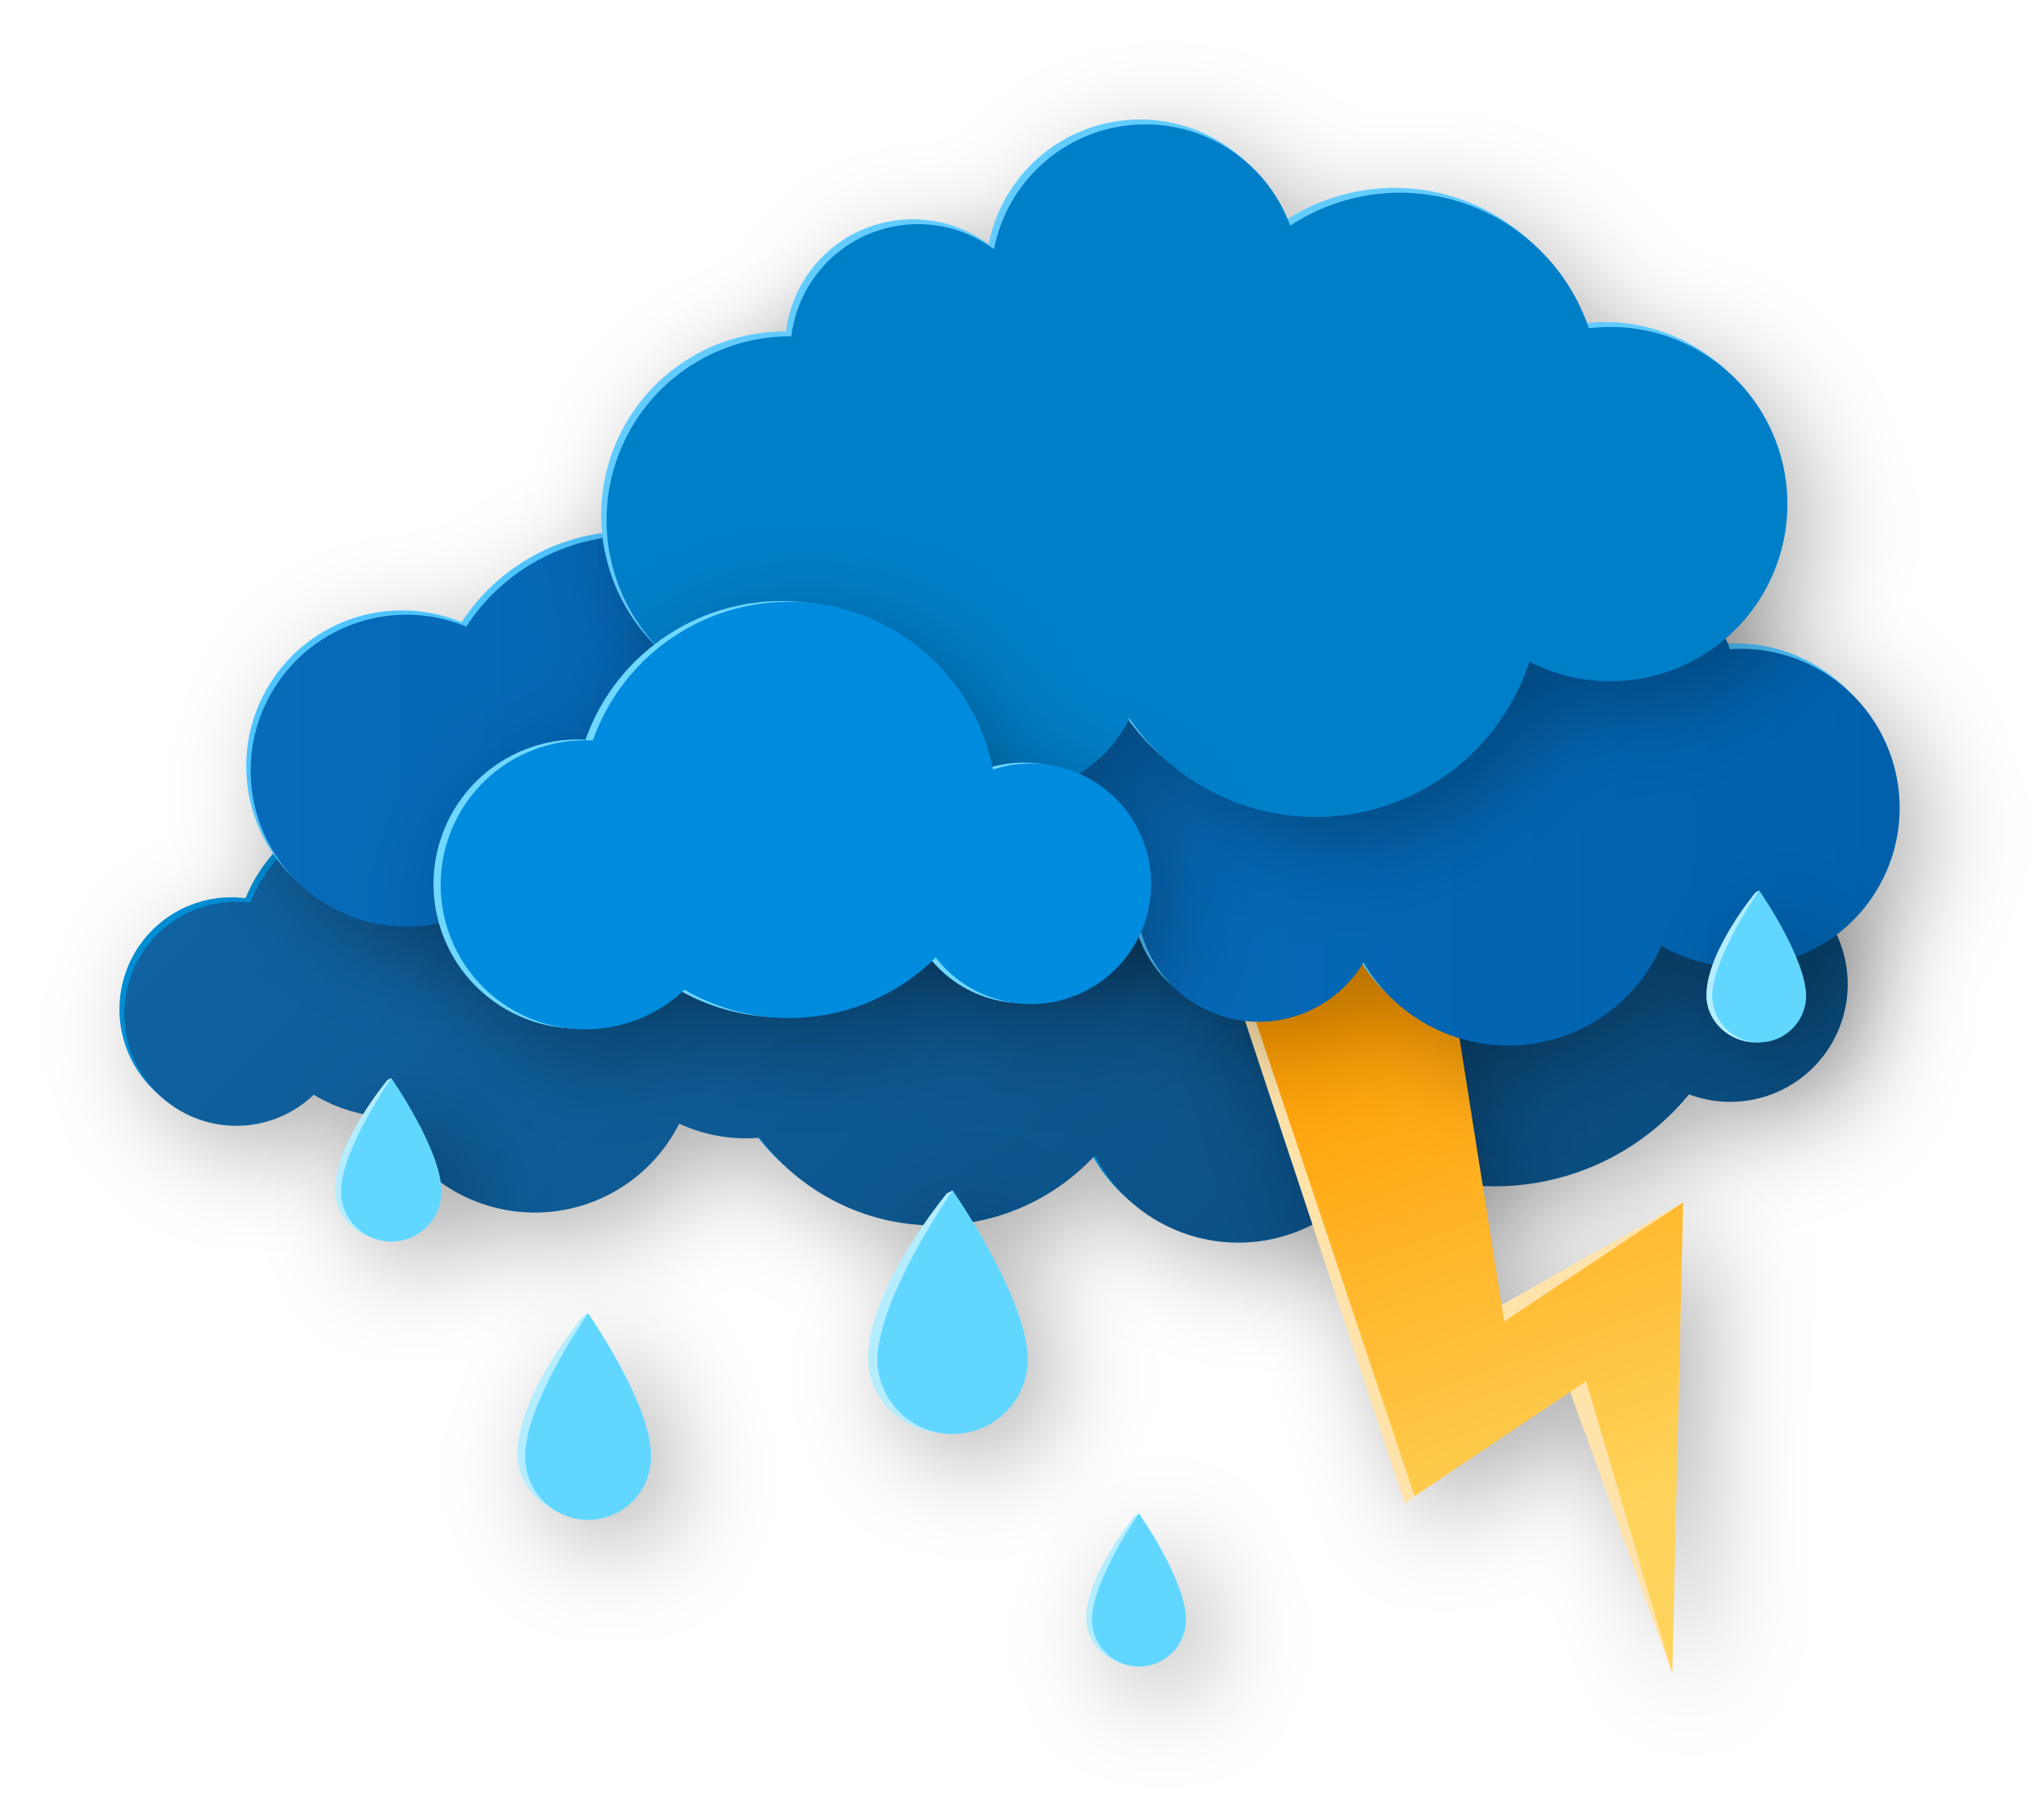
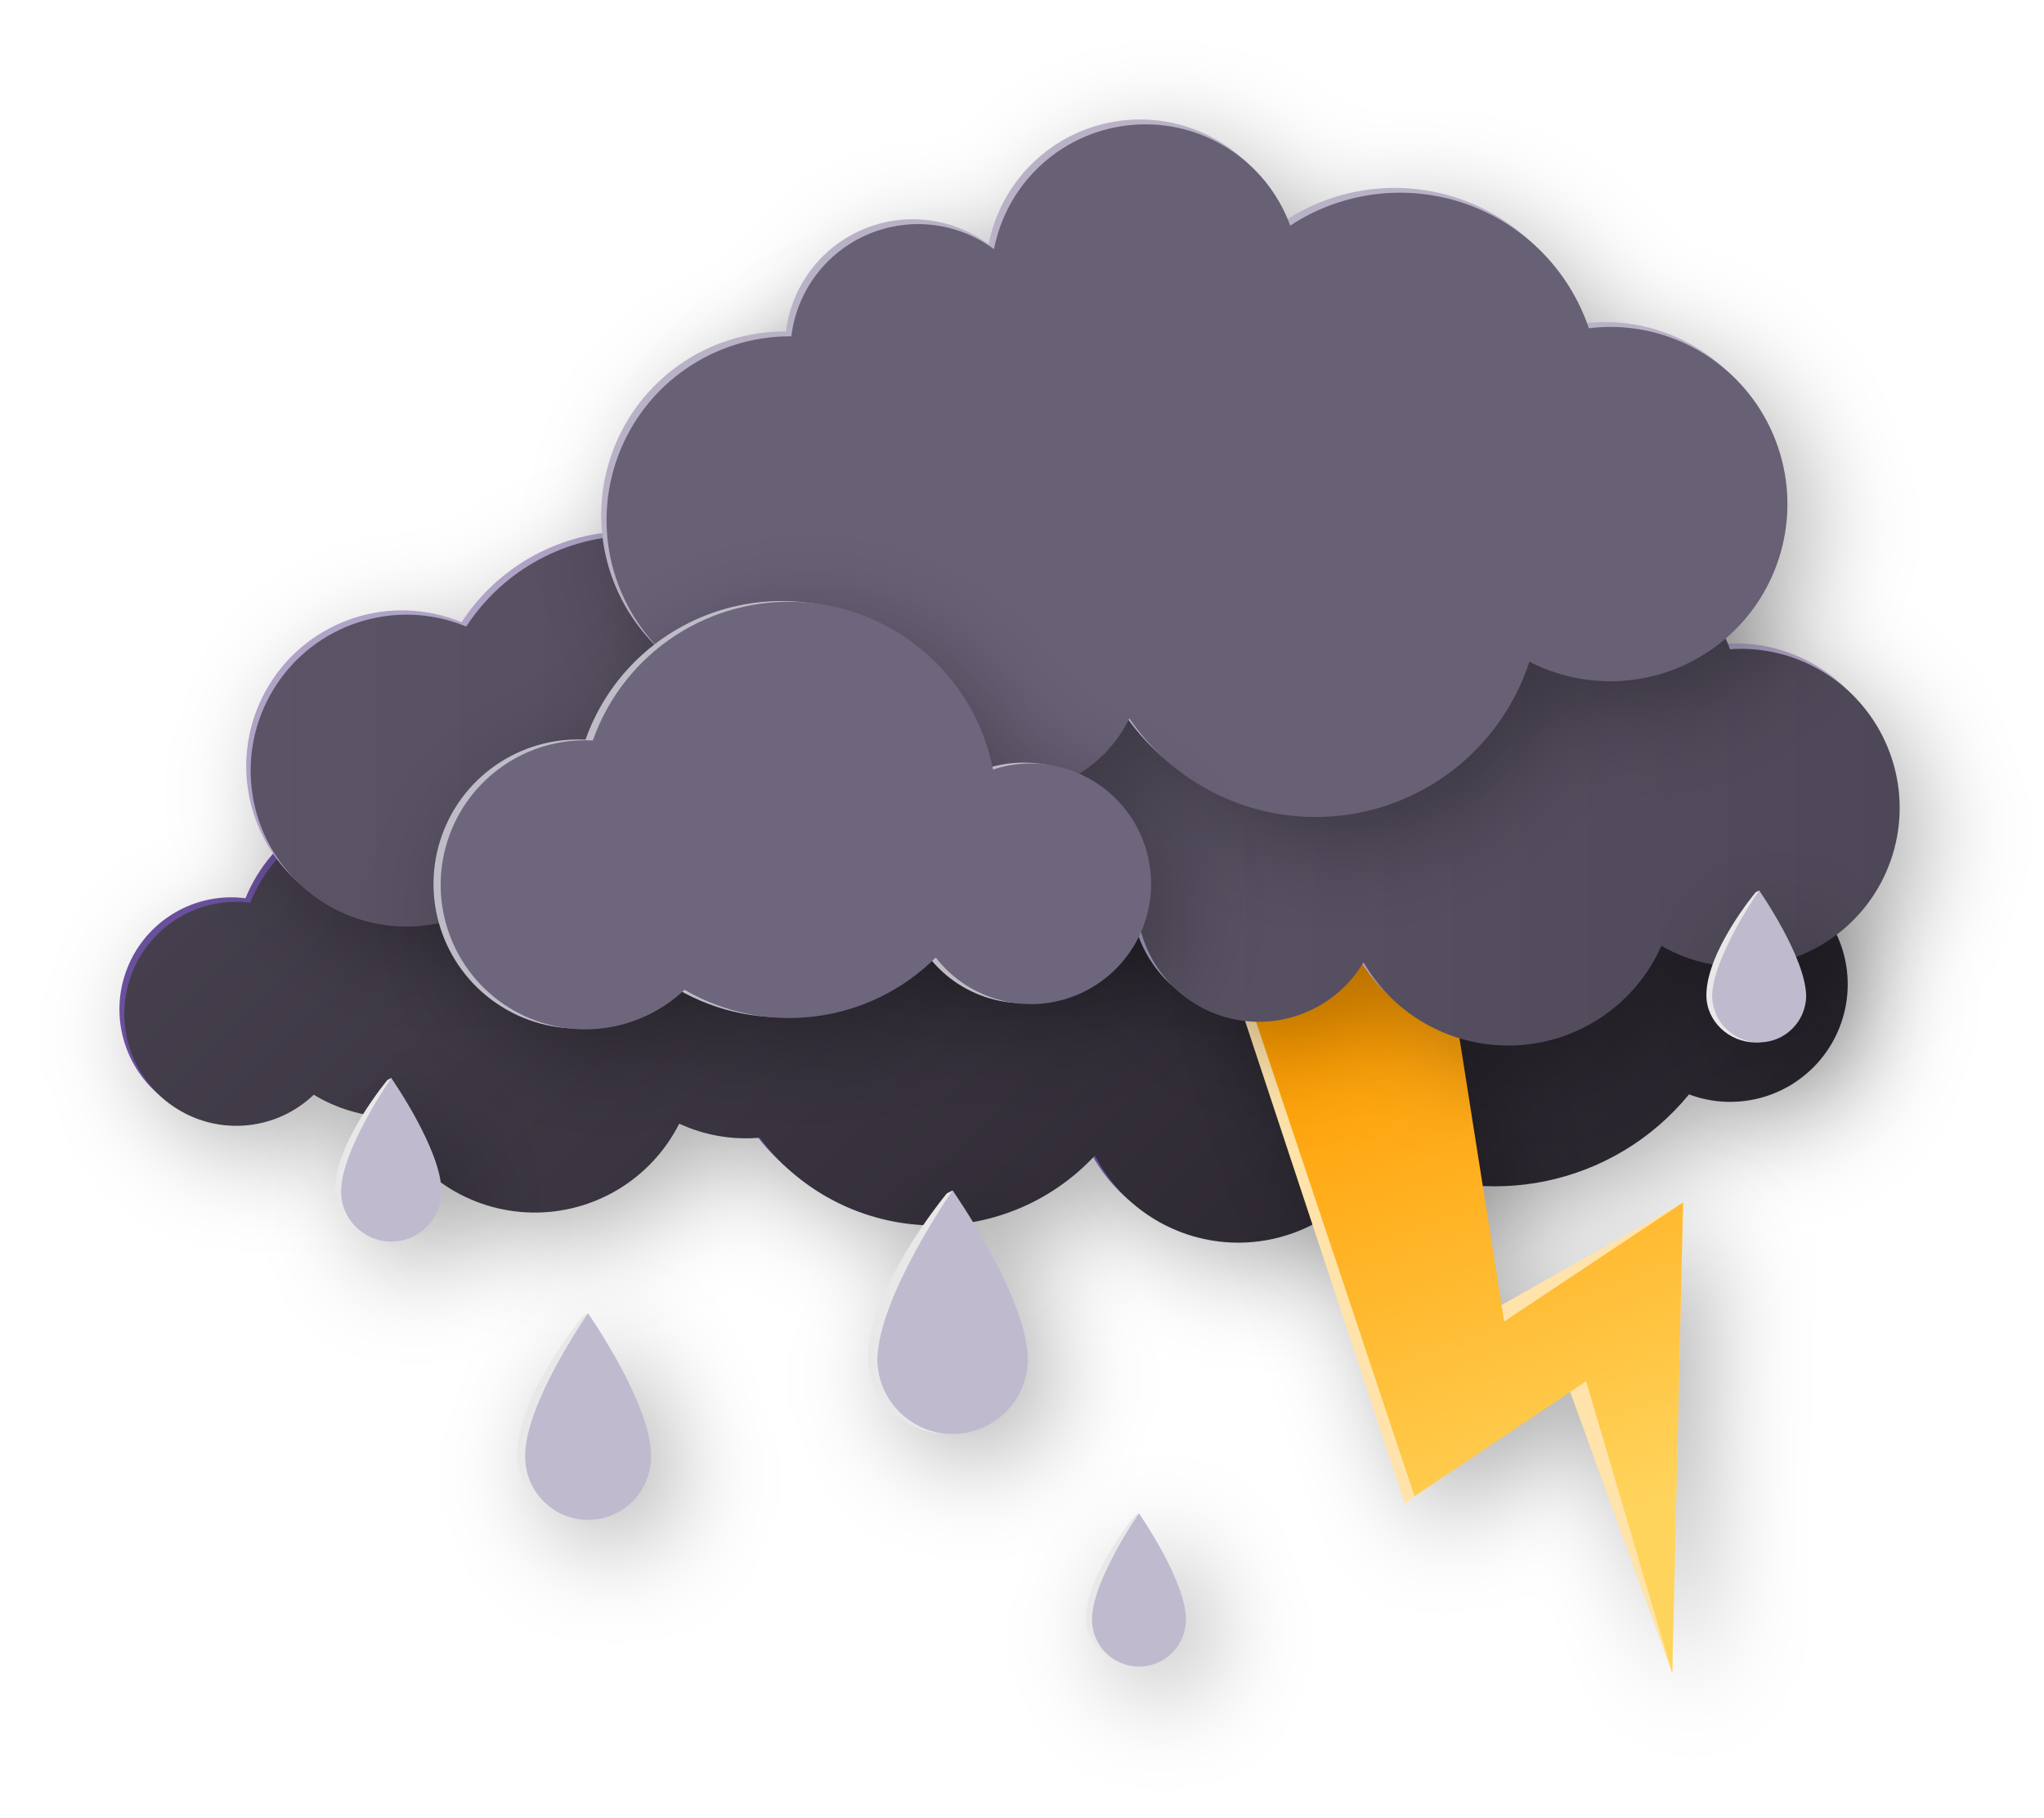
<svg xmlns="http://www.w3.org/2000/svg" xmlns:xlink="http://www.w3.org/1999/xlink" width="492.83" height="438.11" version="1.1" viewBox="0 0 492.83 438.11">
  <defs>
    <style>.cls-1 {
        fill: #008dd4;
      }

      .cls-2 {
        fill: url(#linear-gradient);
      }

      .cls-3 {
        fill: #4fc5ff;
      }

      .cls-4 {
        fill: url(#linear-gradient-2);
      }

      .cls-5 {
        fill: #ffe3ab;
      }

      .cls-6 {
        fill: url(#linear-gradient-3);
      }

      .cls-7 {
        fill: url(#linear-gradient-4);
      }

      .cls-8 {
        fill: #63ccff;
      }

      .cls-9 {
        fill: #007fc9;
      }

      .cls-10 {
        fill: #6ed8ff;
      }

      .cls-11 {
        fill: #008cde;
      }

      .cls-12 {
        fill: #b3edff;
      }

      .cls-13 {
        fill: #61d7ff;
      }</style>
    <linearGradient id="linear-gradient" x1="116.11" x2="331.8" y1="89.46" y2="305.15" gradientUnits="userSpaceOnUse">
-       <stop stop-color="#1062a1" offset="0" />
-       <stop stop-color="#0a4d80" offset="1" />
+       <stop stop-color="#1062a1" style="stop-color:#453f4d" offset="0" />
+       <stop stop-color="#0a4d80" style="stop-color:#28242c" offset="1" />
    </linearGradient>
    <linearGradient id="linear-gradient-2" x1="31.73" x2="294.48" y1="119.4" y2="119.4" gradientUnits="userSpaceOnUse">
-       <stop stop-color="#076bba" offset="0" />
-       <stop stop-color="#0060ab" offset="1" />
+       <stop stop-color="#076bba" style="stop-color:#5b5466" offset="0" />
+       <stop stop-color="#0060ab" style="stop-color:#4e4757" offset="1" />
    </linearGradient>
    <linearGradient id="linear-gradient-3" x1="45.6" x2="-30.42" y1="-222.11" y2="-336.79" gradientTransform="matrix(.97 .23 -.23 .97 264.83 541.99)" gradientUnits="userSpaceOnUse">
      <stop stop-color="#ffd45c" offset="0" />
      <stop stop-color="#ff9d00" offset="1" />
    </linearGradient>
    <linearGradient id="linear-gradient-4" x1="213.34" x2="429.25" y1="154.93" y2="154.93" xlink:href="#linear-gradient-2" />
-     <filter id="filter108" x="-.101" y="-.171" width="1.222" height="1.378" color-interpolation-filters="sRGB">
+     <filter id="filter108" x="-.101" y="-.171" width="1.222" height="1.378" style="color-interpolation-filters:sRGB">
      <feFlood flood-color="rgb(0,0,0)" flood-opacity=".302" result="flood" />
      <feComposite in="flood" in2="SourceGraphic" operator="in" result="composite1" />
      <feGaussianBlur in="composite1" result="blur" stdDeviation="12" />
      <feOffset dx="6" dy="6" result="offset" />
      <feComposite in="SourceGraphic" in2="offset" result="composite2" />
    </filter>
-     <filter id="filter120" x="-.166" y="-.279" width="1.368" height="1.616" color-interpolation-filters="sRGB">
+     <filter id="filter120" x="-.166" y="-.279" width="1.368" height="1.616" style="color-interpolation-filters:sRGB">
      <feFlood flood-color="rgb(0,0,0)" flood-opacity=".302" result="flood" />
      <feComposite in="flood" in2="SourceGraphic" operator="in" result="composite1" />
      <feGaussianBlur in="composite1" result="blur" stdDeviation="12" />
      <feOffset dx="6" dy="6" result="offset" />
      <feComposite in="SourceGraphic" in2="offset" result="composite2" />
    </filter>
-     <filter id="filter132" x="-.109" y="-.184" width="1.241" height="1.405" color-interpolation-filters="sRGB">
+     <filter id="filter132" x="-.109" y="-.184" width="1.241" height="1.405" style="color-interpolation-filters:sRGB">
      <feFlood flood-color="rgb(0,0,0)" flood-opacity=".302" result="flood" />
      <feComposite in="flood" in2="SourceGraphic" operator="in" result="composite1" />
      <feGaussianBlur in="composite1" result="blur" stdDeviation="12" />
      <feOffset dx="6" dy="6" result="offset" />
      <feComposite in="SourceGraphic" in2="offset" result="composite2" />
    </filter>
-     <filter id="filter144" x="-.132" y="-.209" width="1.292" height="1.461" color-interpolation-filters="sRGB">
+     <filter id="filter144" x="-.132" y="-.209" width="1.292" height="1.461" style="color-interpolation-filters:sRGB">
      <feFlood flood-color="rgb(0,0,0)" flood-opacity=".302" result="flood" />
      <feComposite in="flood" in2="SourceGraphic" operator="in" result="composite1" />
      <feGaussianBlur in="composite1" result="blur" stdDeviation="12" />
      <feOffset dx="6" dy="6" result="offset" />
      <feComposite in="SourceGraphic" in2="offset" result="composite2" />
    </filter>
-     <filter id="filter156" x="-.069" y="-.131" width="1.153" height="1.289" color-interpolation-filters="sRGB">
+     <filter id="filter156" x="-.069" y="-.131" width="1.153" height="1.289" style="color-interpolation-filters:sRGB">
      <feFlood flood-color="rgb(0,0,0)" flood-opacity=".302" result="flood" />
      <feComposite in="flood" in2="SourceGraphic" operator="in" result="composite1" />
      <feGaussianBlur in="composite1" result="blur" stdDeviation="12" />
      <feOffset dx="6" dy="6" result="offset" />
      <feComposite in="SourceGraphic" in2="offset" result="composite2" />
    </filter>
-     <filter id="filter186" x="-.253" y="-.158" width="1.559" height="1.349" color-interpolation-filters="sRGB">
+     <filter id="filter186" x="-.253" y="-.158" width="1.559" height="1.349" style="color-interpolation-filters:sRGB">
      <feFlood flood-color="rgb(0,0,0)" flood-opacity=".302" result="flood" />
      <feComposite in="flood" in2="SourceGraphic" operator="in" result="composite1" />
      <feGaussianBlur in="composite1" result="blur" stdDeviation="12" />
      <feOffset dx="6" dy="6" result="offset" />
      <feComposite in="SourceGraphic" in2="offset" result="composite2" />
    </filter>
-     <filter id="filter216" x="-1.197" y="-.786" width="3.643" height="2.737" color-interpolation-filters="sRGB">
+     <filter id="filter216" x="-1.197" y="-.786" width="3.643" height="2.737" style="color-interpolation-filters:sRGB">
      <feFlood flood-color="rgb(0,0,0)" flood-opacity=".302" result="flood" />
      <feComposite in="flood" in2="SourceGraphic" operator="in" result="composite1" />
      <feGaussianBlur in="composite1" result="blur" stdDeviation="12" />
      <feOffset dx="6" dy="6" result="offset" />
      <feComposite in="SourceGraphic" in2="offset" result="composite2" />
    </filter>
-     <filter id="filter228" x="-.748" y="-.49" width="2.651" height="2.083" color-interpolation-filters="sRGB">
+     <filter id="filter228" x="-.748" y="-.49" width="2.651" height="2.083" style="color-interpolation-filters:sRGB">
      <feFlood flood-color="rgb(0,0,0)" flood-opacity=".302" result="flood" />
      <feComposite in="flood" in2="SourceGraphic" operator="in" result="composite1" />
      <feGaussianBlur in="composite1" result="blur" stdDeviation="12" />
      <feOffset dx="6" dy="6" result="offset" />
      <feComposite in="SourceGraphic" in2="offset" result="composite2" />
    </filter>
-     <filter id="filter240" x="-1.197" y="-.78" width="3.643" height="2.722" color-interpolation-filters="sRGB">
+     <filter id="filter240" x="-1.197" y="-.78" width="3.643" height="2.722" style="color-interpolation-filters:sRGB">
      <feFlood flood-color="rgb(0,0,0)" flood-opacity=".302" result="flood" />
      <feComposite in="flood" in2="SourceGraphic" operator="in" result="composite1" />
      <feGaussianBlur in="composite1" result="blur" stdDeviation="12" />
      <feOffset dx="6" dy="6" result="offset" />
      <feComposite in="SourceGraphic" in2="offset" result="composite2" />
    </filter>
-     <filter id="filter252" x="-.894" y="-.578" width="2.975" height="2.277" color-interpolation-filters="sRGB">
+     <filter id="filter252" x="-.894" y="-.578" width="2.975" height="2.277" style="color-interpolation-filters:sRGB">
      <feFlood flood-color="rgb(0,0,0)" flood-opacity=".302" result="flood" />
      <feComposite in="flood" in2="SourceGraphic" operator="in" result="composite1" />
      <feGaussianBlur in="composite1" result="blur" stdDeviation="12" />
      <feOffset dx="6" dy="6" result="offset" />
      <feComposite in="SourceGraphic" in2="offset" result="composite2" />
    </filter>
-     <filter id="filter264" x="-1.121" y="-.73" width="3.477" height="2.613" color-interpolation-filters="sRGB">
+     <filter id="filter264" x="-1.121" y="-.73" width="3.477" height="2.613" style="color-interpolation-filters:sRGB">
      <feFlood flood-color="rgb(0,0,0)" flood-opacity=".302" result="flood" />
      <feComposite in="flood" in2="SourceGraphic" operator="in" result="composite1" />
      <feGaussianBlur in="composite1" result="blur" stdDeviation="12" />
      <feOffset dx="6" dy="6" result="offset" />
      <feComposite in="SourceGraphic" in2="offset" result="composite2" />
    </filter>
-     <linearGradient id="linearGradient284" x1="31.73" x2="294.48" y1="119.4" y2="119.4" gradientUnits="userSpaceOnUse" xlink:href="#linear-gradient-2" />
+     <linearGradient id="linearGradient1571" x1="31.675" x2="294.48" y1="119.37" y2="119.37" gradientUnits="userSpaceOnUse">
+       <stop style="stop-color:#5b5466" offset="0" />
+       <stop style="stop-color:#4e4757" offset="1" />
+     </linearGradient>
  </defs>
  <g transform="translate(28.758 28.801)" data-name="Layer 2">
    <g id="_Layer_" data-name="&lt;Layer&gt;">
-       <g filter="url(#filter156)">
-         <path class="cls-1" d="m388.64 179.08a60.51 60.51 0 0 0-21.43-31.38 71.82 71.82 0 0 0-132.84-54.44c-2.07-0.27-4.17-0.48-6.31-0.57a73 73 0 0 0-61.64 29.23 39 39 0 0 0-53.34 34.62 38.3 38.3 0 0 0 1 10.32 27.06 27.06 0 0 0-18.64 12.57 37.59 37.59 0 0 0-65 8.29c-0.72-0.07-1.45-0.16-2.2-0.2a27 27 0 1 0 17.47 46.48 37.52 37.52 0 0 0 17.73 5.39 39 39 0 0 0 70.38 1.61 37.94 37.94 0 0 0 19.41 3.37 52.67 52.67 0 0 0 80.8 4.31 39 39 0 0 0 68.83 0.7 60.37 60.37 0 0 0 74.51-15.46 28.32 28.32 0 1 0 11.27-54.82z" />
-         <path class="cls-2" d="m389.75 180.2a60.54 60.54 0 0 0-21.42-31.38 71.82 71.82 0 0 0-132.84-54.45c-2.08-0.26-4.18-0.46-6.31-0.55a73 73 0 0 0-61.65 29.18 39.59 39.59 0 0 0-12.66-2.73 39.07 39.07 0 0 0-40.68 37.34 39.89 39.89 0 0 0 1 10.32 27.12 27.12 0 0 0-18.63 12.59 37.57 37.57 0 0 0-65 8.29c-0.72-0.09-1.46-0.19-2.19-0.21a27 27 0 1 0 17.52 46.48 37.56 37.56 0 0 0 17.73 5.4 39 39 0 0 0 70.39 1.57 38.14 38.14 0 0 0 19.41 3.39 52.67 52.67 0 0 0 80.8 4.31 39 39 0 0 0 68.81 0.7 60.47 60.47 0 0 0 74.45-15.45 28.33 28.33 0 1 0 11.27-54.83z" fill="url(#linear-gradient)" />
+       <g style="filter:url(#filter156)">
+         <path class="cls-1" d="m388.64 179.08a60.51 60.51 0 0 0-21.43-31.38 71.82 71.82 0 0 0-132.84-54.44c-2.07-0.27-4.17-0.48-6.31-0.57a73 73 0 0 0-61.64 29.23 39 39 0 0 0-53.34 34.62 38.3 38.3 0 0 0 1 10.32 27.06 27.06 0 0 0-18.64 12.57 37.59 37.59 0 0 0-65 8.29c-0.72-0.07-1.45-0.16-2.2-0.2a27 27 0 1 0 17.47 46.48 37.52 37.52 0 0 0 17.73 5.39 39 39 0 0 0 70.38 1.61 37.94 37.94 0 0 0 19.41 3.37 52.67 52.67 0 0 0 80.8 4.31 39 39 0 0 0 68.83 0.7 60.37 60.37 0 0 0 74.51-15.46 28.32 28.32 0 1 0 11.27-54.82z" style="fill:#694f9c" />
+         <path class="cls-2" d="m389.75 180.2a60.54 60.54 0 0 0-21.42-31.38 71.82 71.82 0 0 0-132.84-54.45c-2.08-0.26-4.18-0.46-6.31-0.55a73 73 0 0 0-61.65 29.18 39.59 39.59 0 0 0-12.66-2.73 39.07 39.07 0 0 0-40.68 37.34 39.89 39.89 0 0 0 1 10.32 27.12 27.12 0 0 0-18.63 12.59 37.57 37.57 0 0 0-65 8.29c-0.72-0.09-1.46-0.19-2.19-0.21a27 27 0 1 0 17.52 46.48 37.56 37.56 0 0 0 17.73 5.4 39 39 0 0 0 70.39 1.57 38.14 38.14 0 0 0 19.41 3.39 52.67 52.67 0 0 0 80.8 4.31 39 39 0 0 0 68.81 0.7 60.47 60.47 0 0 0 74.45-15.45 28.33 28.33 0 1 0 11.27-54.83z" style="fill:url(#linear-gradient)" />
      </g>
-       <g filter="url(#filter132)">
-         <path class="cls-3" d="m275.31 139a77.57 77.57 0 1 0-149.93-39.75h-2.36a48.29 48.29 0 0 0-40.48 21.93 37.57 37.57 0 1 0 9.66 63.61 48.26 48.26 0 0 0 64.45-2.55 77.48 77.48 0 0 0 84.55 2.16 29.28 29.28 0 1 0 34.11-45.4z" />
-         <path class="cls-4" d="m276.41 140.16a77.56 77.56 0 1 0-149.92-39.78c-0.78 0-1.57-0.08-2.35-0.08a48.3 48.3 0 0 0-40.48 21.93 37.59 37.59 0 1 0 9.66 63.61 48.29 48.29 0 0 0 64.46-2.52 77.56 77.56 0 0 0 84.54 2.16 29.28 29.28 0 1 0 34.09-45.32z" fill="url(#linearGradient284)" />
+       <g style="filter:url(#filter132)">
+         <path class="cls-3" d="m275.31 139a77.57 77.57 0 1 0-149.93-39.75h-2.36a48.29 48.29 0 0 0-40.48 21.93 37.57 37.57 0 1 0 9.66 63.61 48.26 48.26 0 0 0 64.45-2.55 77.48 77.48 0 0 0 84.55 2.16 29.28 29.28 0 1 0 34.11-45.4z" style="fill:#afa3c7" />
+         <path class="cls-4" d="m276.41 140.16a77.56 77.56 0 1 0-149.92-39.78c-0.78 0-1.57-0.08-2.35-0.08a48.3 48.3 0 0 0-40.48 21.93 37.59 37.59 0 1 0 9.66 63.61 48.29 48.29 0 0 0 64.46-2.52 77.56 77.56 0 0 0 84.54 2.16 29.28 29.28 0 1 0 34.09-45.32z" style="fill:url(#linearGradient1571)" />
      </g>
-       <g filter="url(#filter186)">
+       <g style="filter:url(#filter186)">
        <polygon class="cls-5" points="377.06 261.03 374.43 374.51 348.83 303.96 309.97 333.69 263.25 192.55 318.58 192.55 330.35 287.45" />
-         <polygon class="cls-6" points="377.06 261.03 374.43 374.51 353.67 304.13 312.3 331.85 265.76 192.55 318.58 192.55 333.91 289.74" fill="url(#linear-gradient-3)" />
+         <polygon class="cls-6" points="377.06 261.03 374.43 374.51 353.67 304.13 312.3 331.85 265.76 192.55 318.58 192.55 333.91 289.74" style="fill:url(#linear-gradient-3)" />
      </g>
-       <g filter="url(#filter144)">
-         <path class="cls-3" d="m389.59 126.3c-0.86 0-1.7 0-2.54 0.1a33.16 33.16 0 0 0-43.53-19.85 32.2 32.2 0 0 0-60.19-1 30.12 30.12 0 0 0-4.88-0.42 28.33 28.33 0 0 0-28.17 25.34 30.59 30.59 0 0 0-6.32-0.63 31.94 31.94 0 1 0 0 63.87h0.83a29.44 29.44 0 0 0 53.88 8.17 40.4 40.4 0 0 0 71.83-4 38.35 38.35 0 1 0 19.09-71.61z" />
-         <path class="cls-7" d="m390.9 127.61c-0.85 0-1.69 0-2.53 0.11a33.22 33.22 0 0 0-43.53-19.86 32.21 32.21 0 0 0-60.19-1 28.23 28.23 0 0 0-33 24.9 31.95 31.95 0 1 0-6.32 63.26h0.83a29.43 29.43 0 0 0 53.84 8.18 40.41 40.41 0 0 0 71.83-4 38.35 38.35 0 1 0 19.09-71.61z" fill="url(#linear-gradient-4)" />
+       <g style="filter:url(#filter144)">
+         <path class="cls-3" d="m389.59 126.3c-0.86 0-1.7 0-2.54 0.1a33.16 33.16 0 0 0-43.53-19.85 32.2 32.2 0 0 0-60.19-1 30.12 30.12 0 0 0-4.88-0.42 28.33 28.33 0 0 0-28.17 25.34 30.59 30.59 0 0 0-6.32-0.63 31.94 31.94 0 1 0 0 63.87h0.83a29.44 29.44 0 0 0 53.88 8.17 40.4 40.4 0 0 0 71.83-4 38.35 38.35 0 1 0 19.09-71.61z" style="fill:#afa3c7" />
+         <path class="cls-7" d="m390.9 127.61c-0.85 0-1.69 0-2.53 0.11a33.22 33.22 0 0 0-43.53-19.86 32.21 32.21 0 0 0-60.19-1 28.23 28.23 0 0 0-33 24.9 31.95 31.95 0 1 0-6.32 63.26h0.83a29.43 29.43 0 0 0 53.84 8.18 40.41 40.41 0 0 0 71.83-4 38.35 38.35 0 1 0 19.09-71.61z" style="fill:url(#linear-gradient-4)" />
      </g>
-       <g filter="url(#filter108)">
-         <path class="cls-8" d="m358.2 48.83a46 46 0 0 0-5.16 0.32 48.09 48.09 0 0 0-72-24.73 37.18 37.18 0 0 0-71.42 5.67 30.78 30.78 0 0 0-48.86 21h-0.24a44.29 44.29 0 1 0 21.49 83 31.88 31.88 0 0 0 60.25 9.11 54.23 54.23 0 0 0 96.43-13.66 42.71 42.71 0 1 0 19.51-80.71z" />
-         <path class="cls-9" d="m359.5 50a43.88 43.88 0 0 0-5.17 0.33 48.08 48.08 0 0 0-72-24.75 37.19 37.19 0 0 0-71.43 5.68 30.78 30.78 0 0 0-48.86 21h-0.23a44.29 44.29 0 1 0 21.49 83 31.89 31.89 0 0 0 60.24 9.1 54.25 54.25 0 0 0 96.46-13.65 42.71 42.71 0 1 0 19.5-80.71z" />
+       <g style="filter:url(#filter108)">
+         <path class="cls-8" d="m358.2 48.83a46 46 0 0 0-5.16 0.32 48.09 48.09 0 0 0-72-24.73 37.18 37.18 0 0 0-71.42 5.67 30.78 30.78 0 0 0-48.86 21h-0.24a44.29 44.29 0 1 0 21.49 83 31.88 31.88 0 0 0 60.25 9.11 54.23 54.23 0 0 0 96.43-13.66 42.71 42.71 0 1 0 19.51-80.71z" style="fill:#b9b2c7" />
+         <path class="cls-9" d="m359.5 50a43.88 43.88 0 0 0-5.17 0.33 48.08 48.08 0 0 0-72-24.75 37.19 37.19 0 0 0-71.43 5.68 30.78 30.78 0 0 0-48.86 21h-0.23a44.29 44.29 0 1 0 21.49 83 31.89 31.89 0 0 0 60.24 9.1 54.25 54.25 0 0 0 96.46-13.65 42.71 42.71 0 1 0 19.5-80.71z" style="fill:#686075" />
      </g>
-       <g filter="url(#filter120)">
-         <path class="cls-10" d="m219.47 155.07a29.14 29.14 0 0 0-10.56 1.42 50.17 50.17 0 0 0-96.5-7 34.84 34.84 0 1 0 22.12 60.12 50.16 50.16 0 0 0 60.58-7.82 29 29 0 1 0 24.39-46.73z" />
-         <path class="cls-11" d="m221.24 155.27a28.56 28.56 0 0 0-10.56 1.42 50.16 50.16 0 0 0-96.5-7 34.84 34.84 0 1 0 22.11 60.09 50.1 50.1 0 0 0 60.57-7.78 29 29 0 1 0 24.38-46.72z" />
+       <g style="filter:url(#filter120)">
+         <path class="cls-10" d="m219.47 155.07a29.14 29.14 0 0 0-10.56 1.42 50.17 50.17 0 0 0-96.5-7 34.84 34.84 0 1 0 22.12 60.12 50.16 50.16 0 0 0 60.58-7.82 29 29 0 1 0 24.39-46.73z" style="fill:#bfbbc7" />
+         <path class="cls-11" d="m221.24 155.27a28.56 28.56 0 0 0-10.56 1.42 50.16 50.16 0 0 0-96.5-7 34.84 34.84 0 1 0 22.11 60.09 50.1 50.1 0 0 0 60.57-7.78 29 29 0 1 0 24.38-46.72z" style="fill:#6e667d" />
      </g>
-       <g filter="url(#filter252)">
-         <path class="cls-12" d="m126.91 321.6a15.16 15.16 0 0 1-15.17 15.17c-8.37 0-15.74-6.77-15.74-15.17 0-14.23 15.88-33.22 15.88-33.22l1.14-0.59a2.35 2.35 0 0 0 0.29 1.08c2.9 4.5 13.6 21.88 13.6 32.73z" />
-         <path class="cls-13" d="m128.2 322a15.17 15.17 0 1 1-30.33 0c0-12.54 15.16-34.23 15.16-34.23s15.17 21.71 15.17 34.23z" />
+       <g style="filter:url(#filter252)">
+         <path class="cls-12" d="m126.91 321.6a15.16 15.16 0 0 1-15.17 15.17c-8.37 0-15.74-6.77-15.74-15.17 0-14.23 15.88-33.22 15.88-33.22l1.14-0.59a2.35 2.35 0 0 0 0.29 1.08c2.9 4.5 13.6 21.88 13.6 32.73z" style="fill:#e8e8e8" />
+         <path class="cls-13" d="m128.2 322a15.17 15.17 0 1 1-30.33 0c0-12.54 15.16-34.23 15.16-34.23s15.17 21.71 15.17 34.23z" style="fill:#c0bacf" />
      </g>
-       <g filter="url(#filter264)">
-         <path class="cls-12" d="m76.66 258a12.09 12.09 0 0 1-12.1 12.09c-6.68 0.02-12.56-5.38-12.56-12.09 0-11.33 12.67-26.49 12.67-26.49l0.91-0.46a2 2 0 0 0 0.23 0.86c2.32 3.61 10.85 17.45 10.85 26.09z" />
-         <path class="cls-13" d="m77.68 258.38a12.1 12.1 0 0 1-24.2 0c0-10 12.1-27.31 12.1-27.31s12.1 17.28 12.1 27.31z" />
+       <g style="filter:url(#filter264)">
+         <path class="cls-12" d="m76.66 258a12.09 12.09 0 0 1-12.1 12.09c-6.68 0.02-12.56-5.38-12.56-12.09 0-11.33 12.67-26.49 12.67-26.49l0.91-0.46a2 2 0 0 0 0.23 0.86c2.32 3.61 10.85 17.45 10.85 26.09z" style="fill:#e8e8e8" />
+         <path class="cls-13" d="m77.68 258.38a12.1 12.1 0 0 1-24.2 0c0-10 12.1-27.31 12.1-27.31s12.1 17.28 12.1 27.31z" style="fill:#c0bacf" />
      </g>
-       <g filter="url(#filter216)">
-         <path class="cls-12" d="m405.76 211.13a11.33 11.33 0 0 1-11.33 11.33c-6.26 0-11.76-5.07-11.76-11.33 0-10.64 11.87-24.84 11.87-24.84l0.85-0.45a1.84 1.84 0 0 0 0.21 0.81c2.18 3.35 10.16 16.35 10.16 24.48z" />
-         <path class="cls-13" d="m406.73 211.46a11.34 11.34 0 0 1-22.67 0c0-9.4 11.33-25.62 11.33-25.62s11.34 16.22 11.34 25.62z" />
+       <g style="filter:url(#filter216)">
+         <path class="cls-12" d="m405.76 211.13a11.33 11.33 0 0 1-11.33 11.33c-6.26 0-11.76-5.07-11.76-11.33 0-10.64 11.87-24.84 11.87-24.84l0.85-0.45a1.84 1.84 0 0 0 0.21 0.81c2.18 3.35 10.16 16.35 10.16 24.48z" style="fill:#e8e8e8" />
+         <path class="cls-13" d="m406.73 211.46a11.34 11.34 0 0 1-22.67 0c0-9.4 11.33-25.62 11.33-25.62s11.34 16.22 11.34 25.62z" style="fill:#c0bacf" />
      </g>
-       <g filter="url(#filter240)">
-         <path class="cls-12" d="m256.24 361.28a11.32 11.32 0 0 1-11.34 11.31c-6.26 0-11.77-5-11.77-11.31 0-10.64 11.86-24.84 11.86-24.84l0.87-0.45a1.9 1.9 0 0 0 0.21 0.81c2.17 3.36 10.17 16.35 10.17 24.48z" />
-         <path class="cls-13" d="m257.19 361.59a11.33 11.33 0 1 1-22.66 0c0-9.38 11.33-25.6 11.33-25.6s11.33 16.22 11.33 25.6z" />
+       <g style="filter:url(#filter240)">
+         <path class="cls-12" d="m256.24 361.28a11.32 11.32 0 0 1-11.34 11.31c-6.26 0-11.77-5-11.77-11.31 0-10.64 11.86-24.84 11.86-24.84l0.87-0.45a1.9 1.9 0 0 0 0.21 0.81c2.17 3.36 10.17 16.35 10.17 24.48z" style="fill:#e8e8e8" />
+         <path class="cls-13" d="m257.19 361.59a11.33 11.33 0 1 1-22.66 0c0-9.38 11.33-25.6 11.33-25.6s11.33 16.22 11.33 25.6z" style="fill:#c0bacf" />
      </g>
-       <g filter="url(#filter228)">
-         <path class="cls-12" d="m217.52 298.62a18.12 18.12 0 0 1-18.13 18.13c-10 0-18.84-8.1-18.84-18.13 0-17 19-39.77 19-39.77l1.37-0.7a2.84 2.84 0 0 0 0.35 1.31c3.46 5.38 16.25 26.17 16.25 39.16z" />
-         <path class="cls-13" d="m219.07 299.14a18.15 18.15 0 0 1-36.29 0c0-15 18.14-41 18.14-41s18.15 25.96 18.15 41z" />
+       <g style="filter:url(#filter228)">
+         <path class="cls-12" d="m217.52 298.62a18.12 18.12 0 0 1-18.13 18.13c-10 0-18.84-8.1-18.84-18.13 0-17 19-39.77 19-39.77l1.37-0.7a2.84 2.84 0 0 0 0.35 1.31c3.46 5.38 16.25 26.17 16.25 39.16z" style="fill:#e8e8e8" />
+         <path class="cls-13" d="m219.07 299.14a18.15 18.15 0 0 1-36.29 0c0-15 18.14-41 18.14-41s18.15 25.96 18.15 41z" style="fill:#c0bacf" />
      </g>
    </g>
  </g>
</svg>
